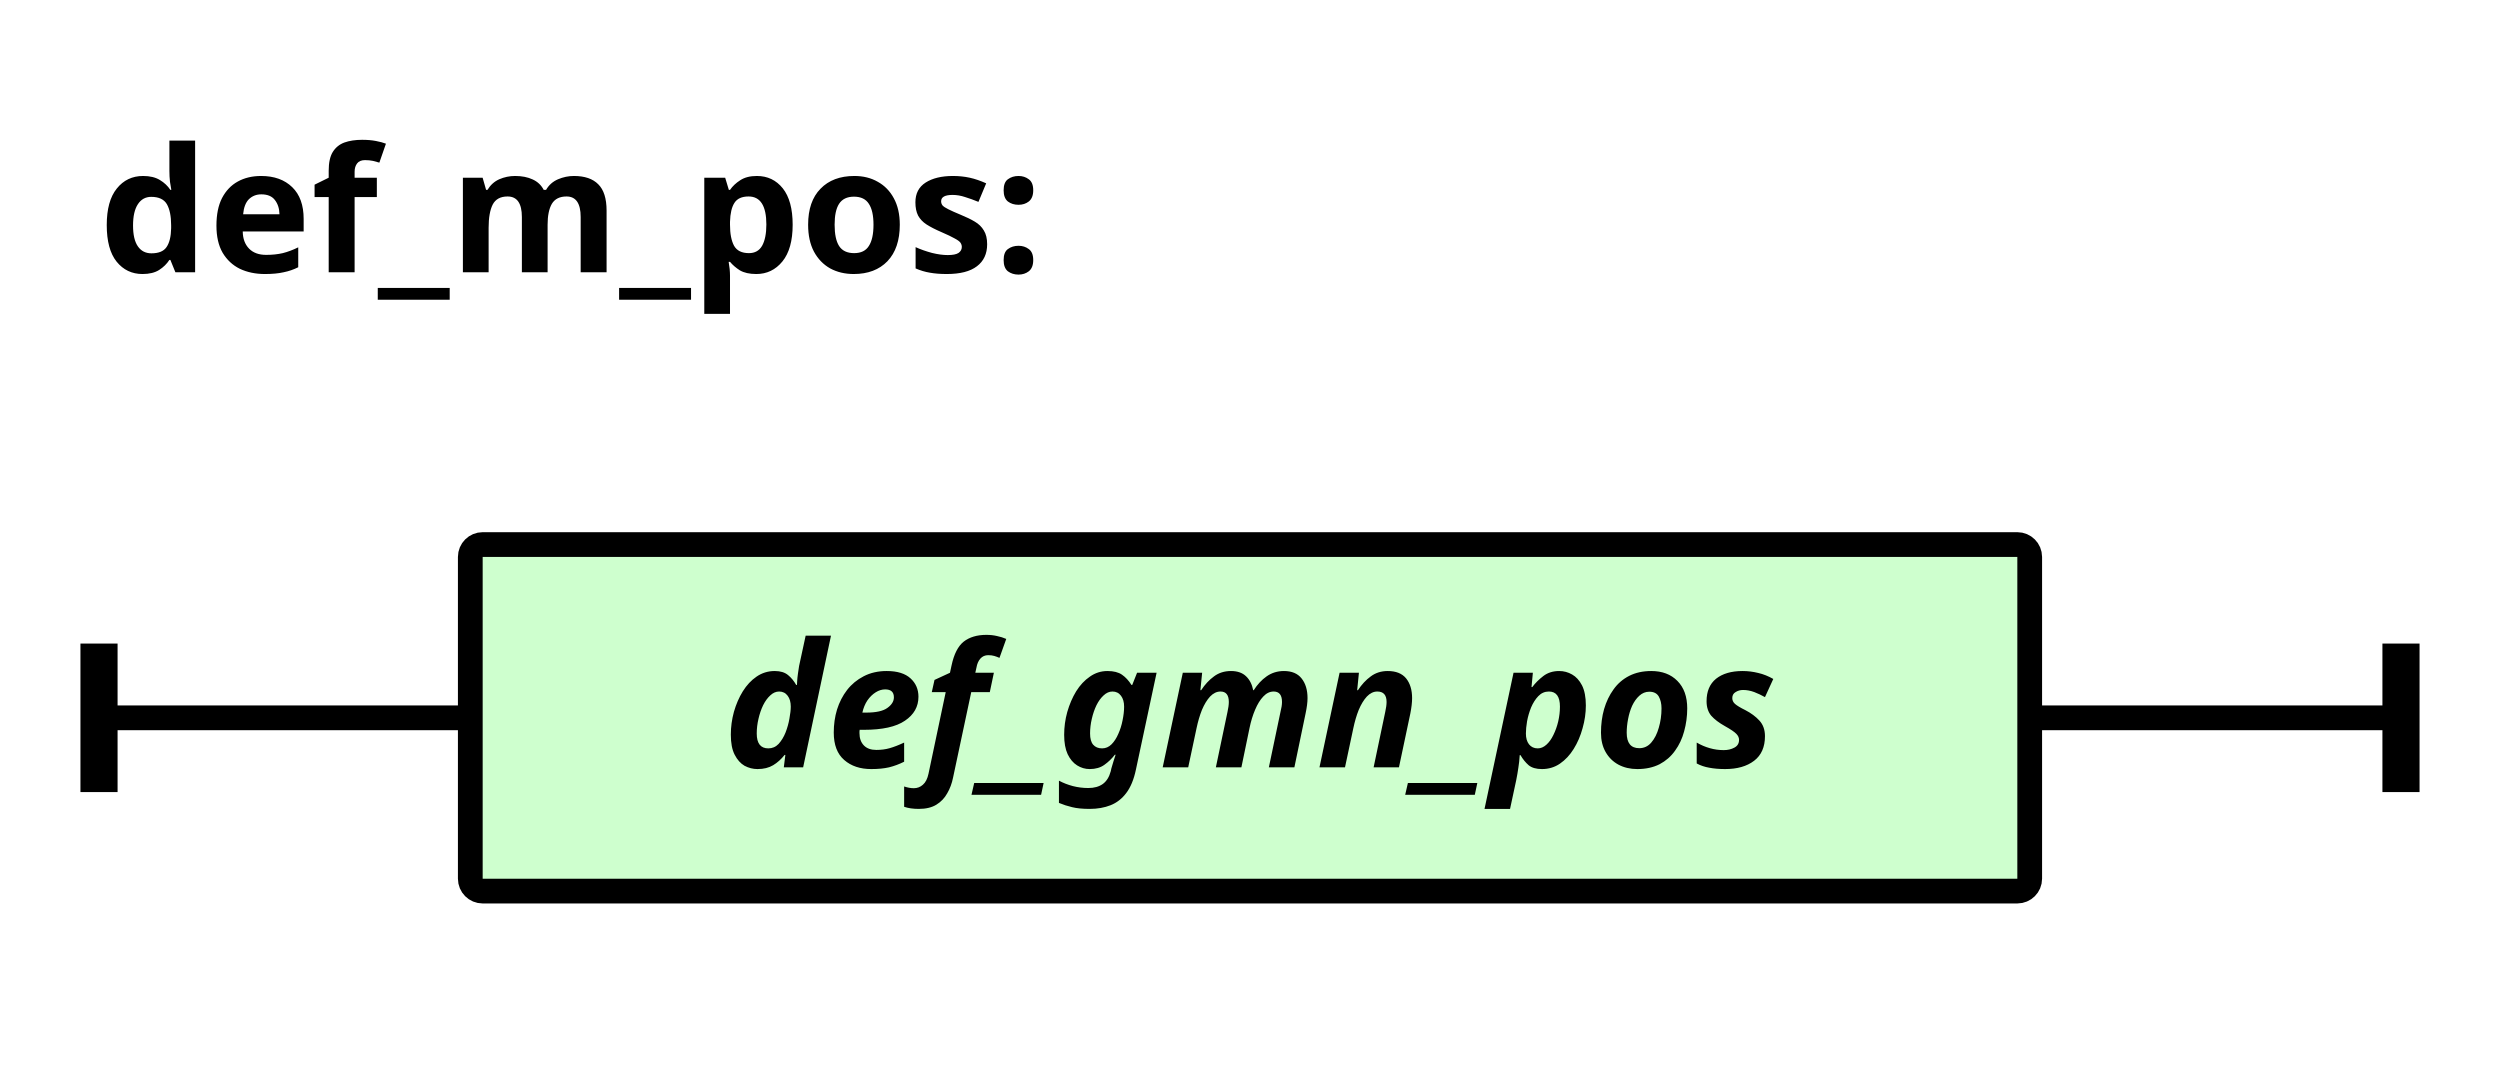
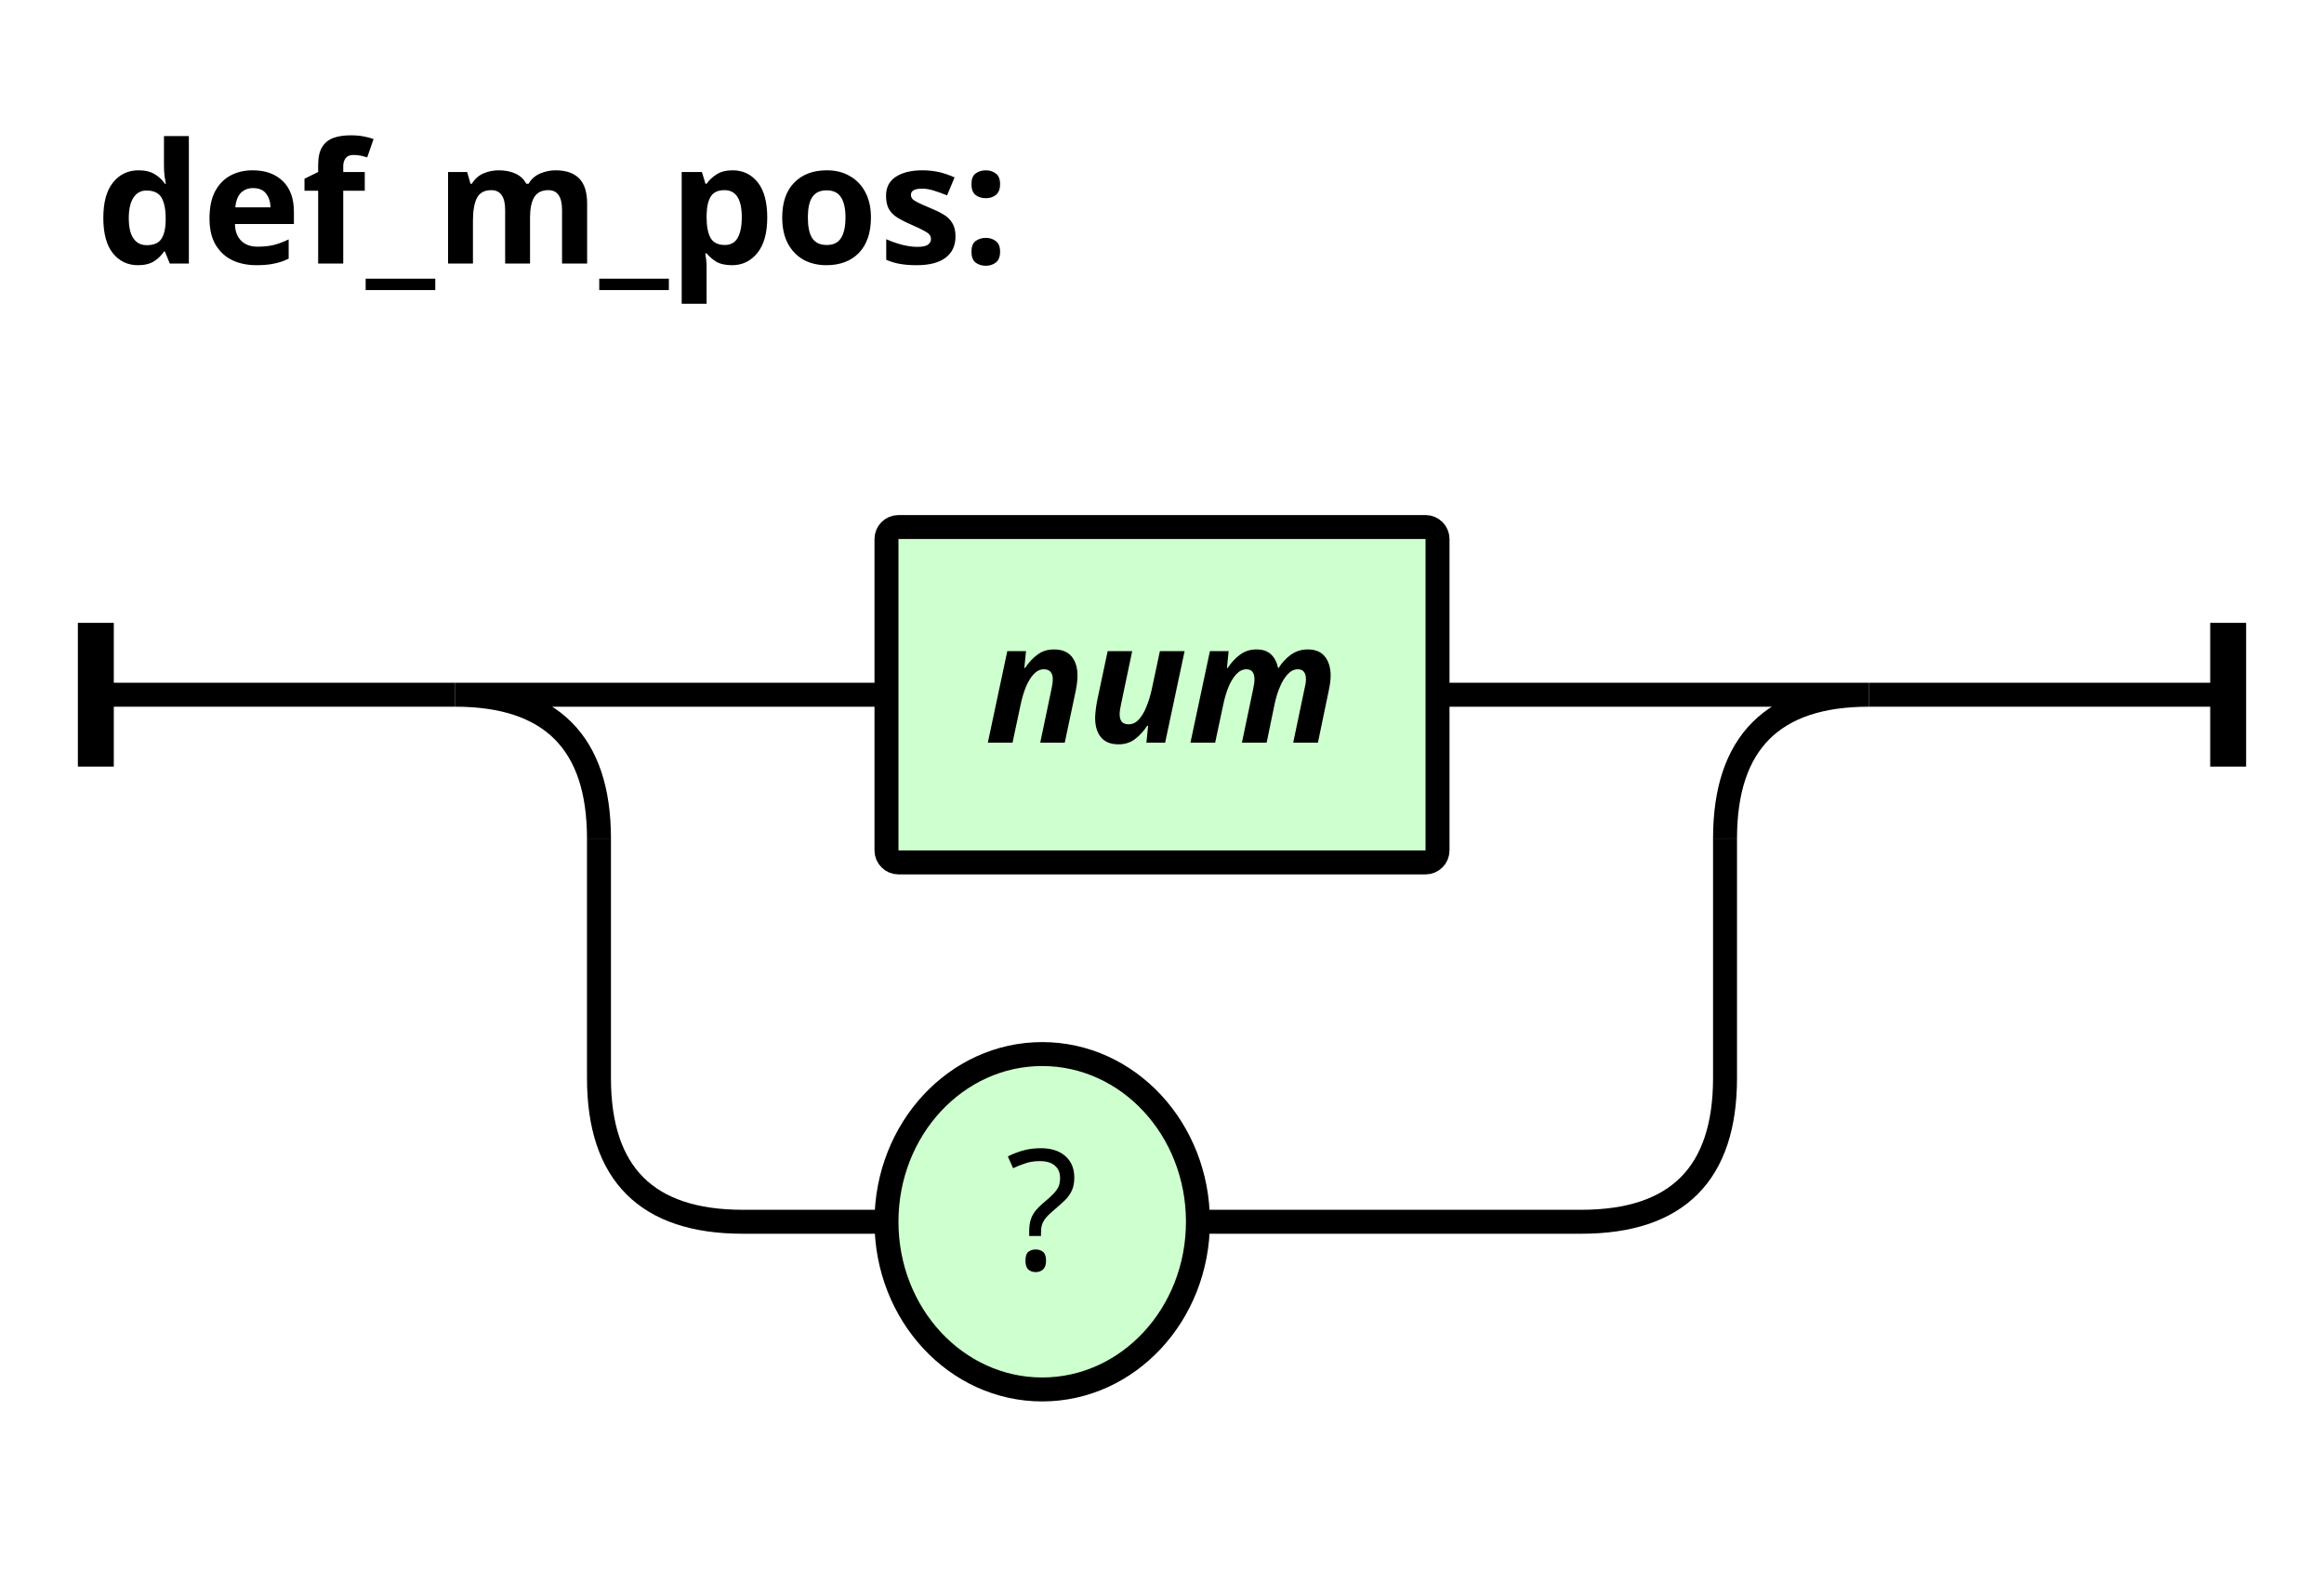
- <svg xmlns="http://www.w3.org/2000/svg" width="202" height="88" viewBox="-8 -58 202 88 " version="1.1">
+ <svg xmlns="http://www.w3.org/2000/svg" width="194" height="132" viewBox="-8 -58 194 132 " version="1.1">
  <defs>
    <style type="text/css">.terminal_rect{fill:rgb(206,255,206);stroke:black;stroke-width:2;}.terminal_text{fill:black;font-family:Verdana,Sans-serif;text-anchor:middle;font-size:14px;}.symbol_rect{fill:rgb(206,255,206);stroke:black;stroke-width:2;}.symbol_text{fill:black;font-family:Verdana,Sans-serif;font-weight:bold;font-style:italic;text-anchor:middle;font-size:14px;}.path{fill:none;stroke:black;stroke-width:2;}.rule_text{fill:black;font-family:Verdana,Sans-serif;font-weight:bold;font-size:14px;}.rule_path_edge{fill:none;stroke:black;stroke-width:3;}</style>
  </defs>
  <text class="rule_text" x="0" y="-36">def_m_pos:</text>
-   <rect class="symbol_rect" x="30" y="-14" width="126" height="28" rx="1" />
-   <text class="symbol_text" x="93" y="4">def_gmn_pos</text>
-   <path class="path" d="M0 0 L30 0 M186 0 L156 0" />
-   <path class="rule_path_edge" d="M0 -6 L0 6 M186 -6 L186 6" />
+   <rect class="symbol_rect" x="66" y="-14" width="46" height="28" rx="1" />
+   <text class="symbol_text" x="89" y="4">num</text>
+   <rect class="terminal_rect" x="66" y="30" width="26" height="28" rx="28" />
+   <text class="terminal_text" x="79" y="48">?</text>
+   <path class="path" d="M30 0 L66 0 M30 0 Q42 0 42 12 M148 0 L112 0 M148 0 Q136 0 136 12" />
+   <path class="path" d="M54 44 L66 44 M54 44 Q42 44 42 32 L42 12 M124 44 L92 44 M124 44 Q136 44 136 32 L136 12" />
+   <path class="path" d="M0 0 L30 0 M178 0 L148 0" />
+   <path class="rule_path_edge" d="M0 -6 L0 6 M178 -6 L178 6" />
</svg>
